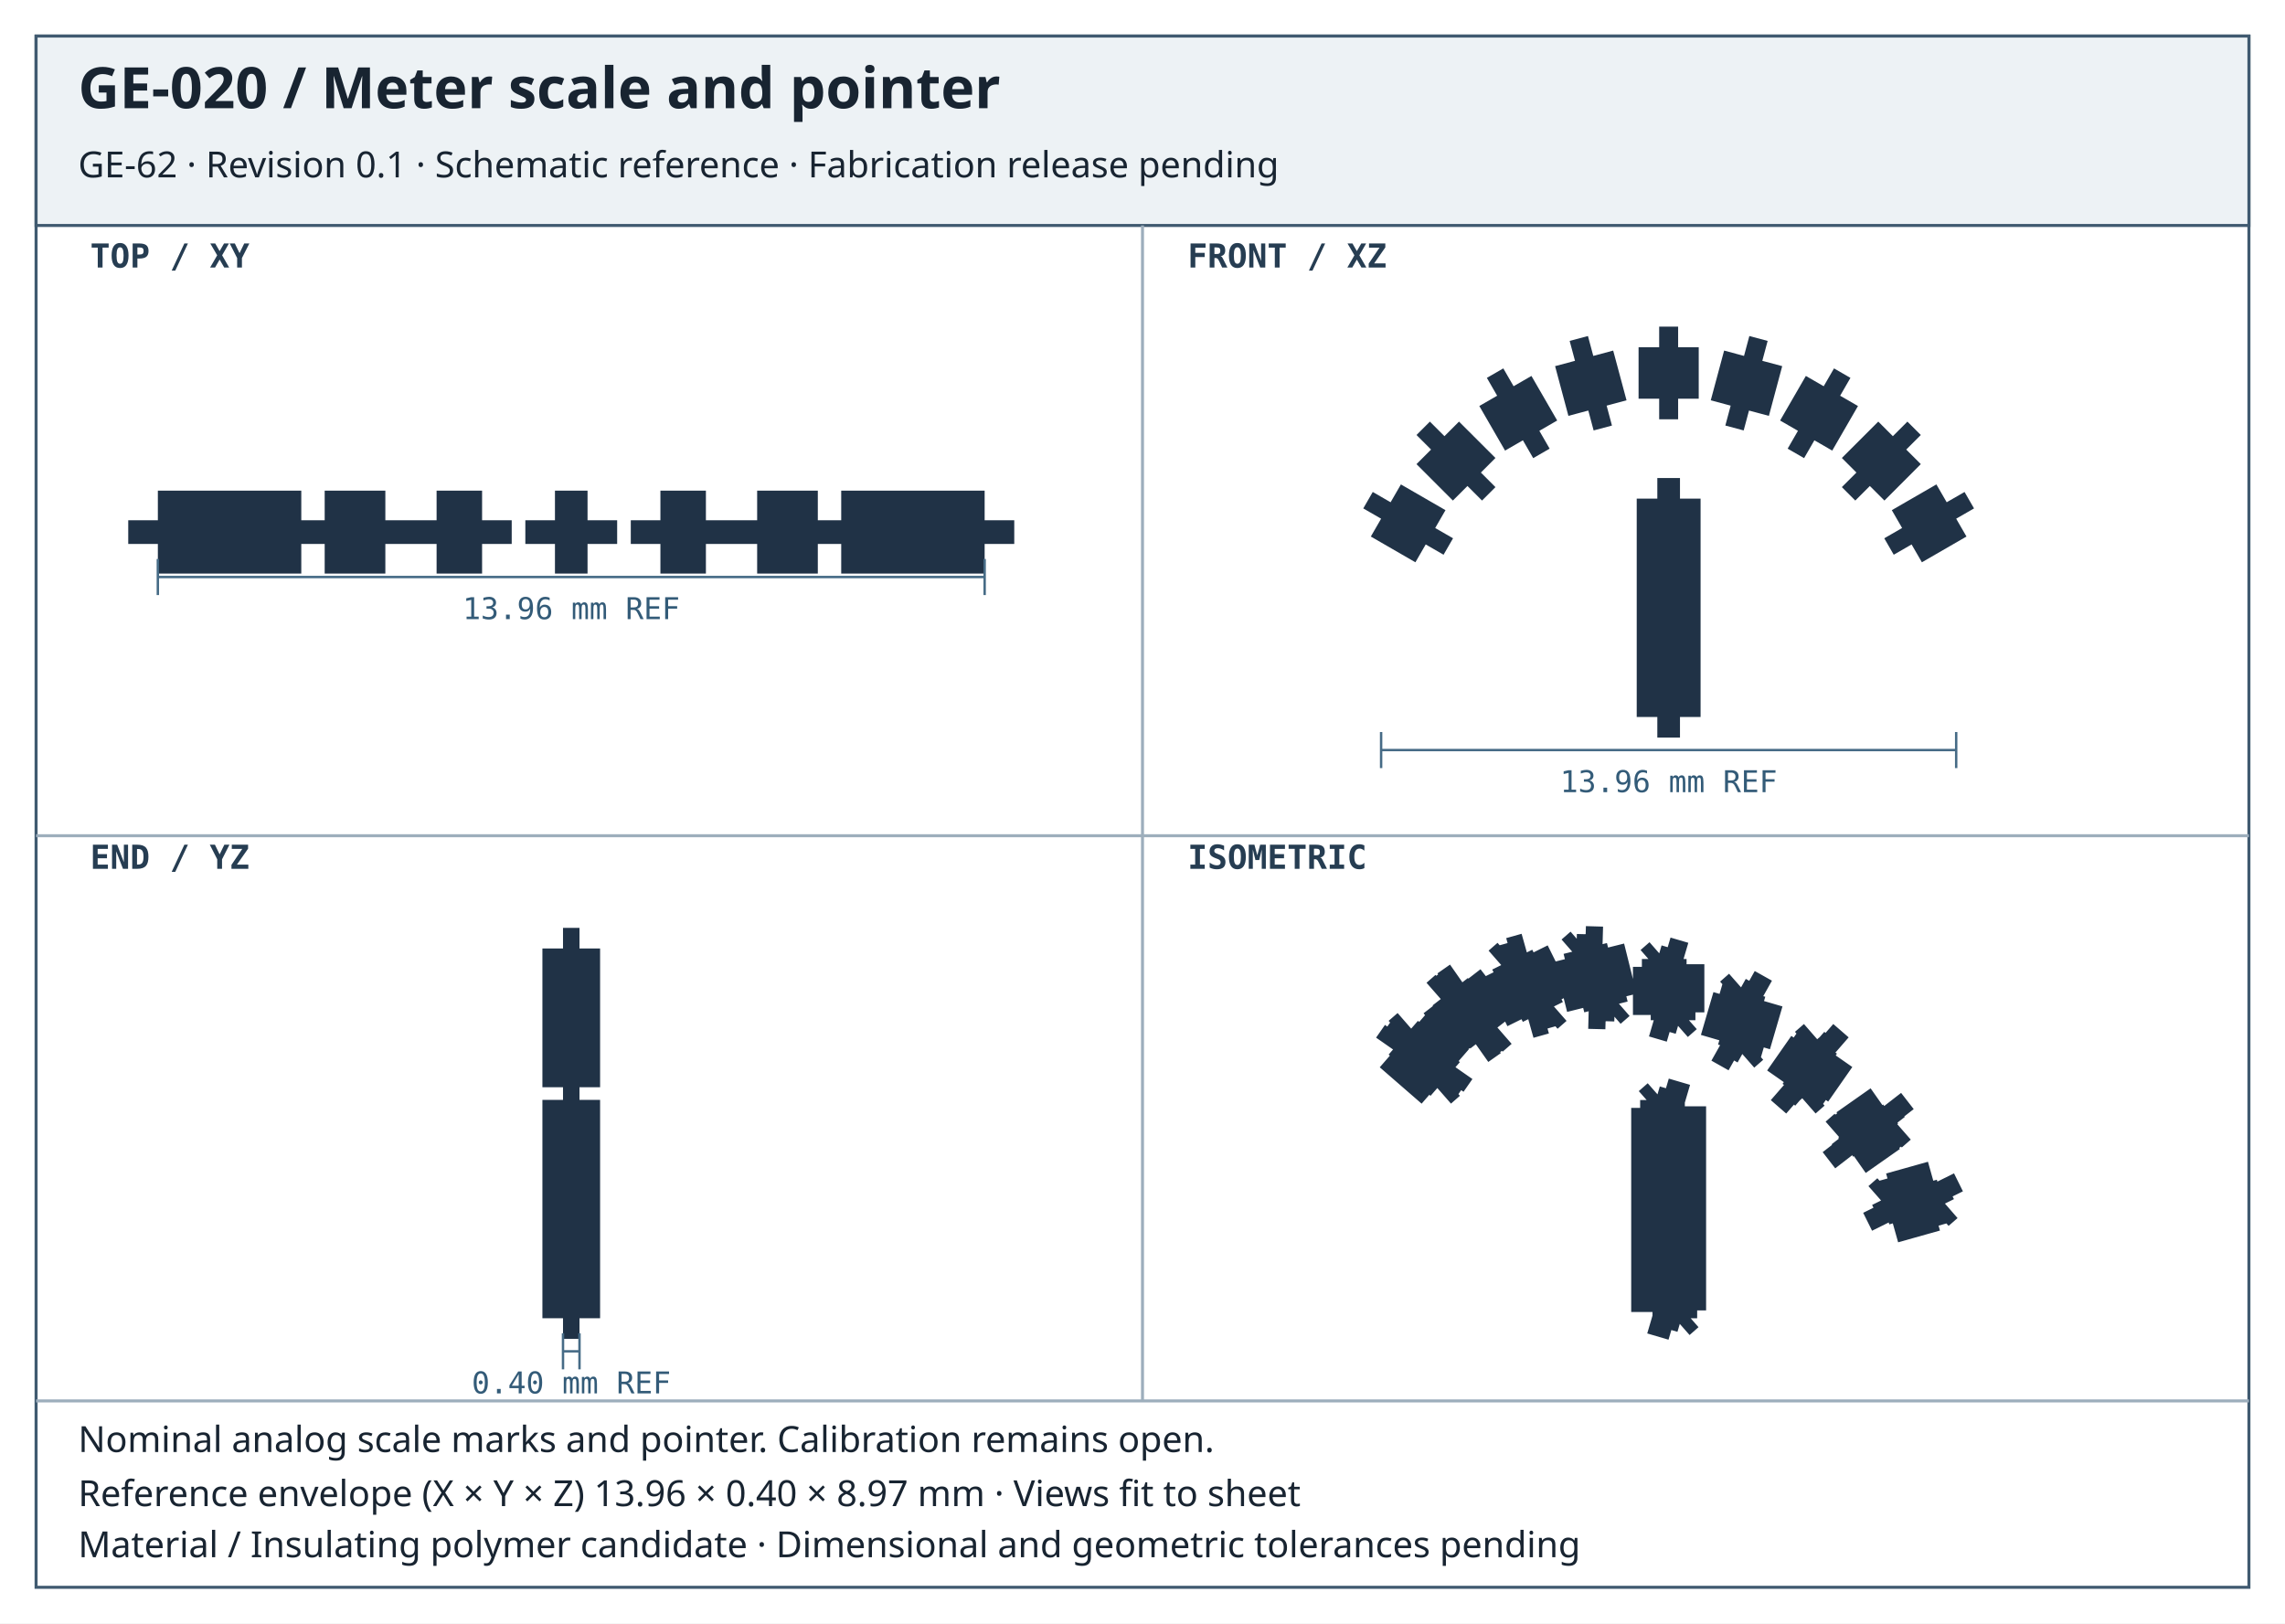
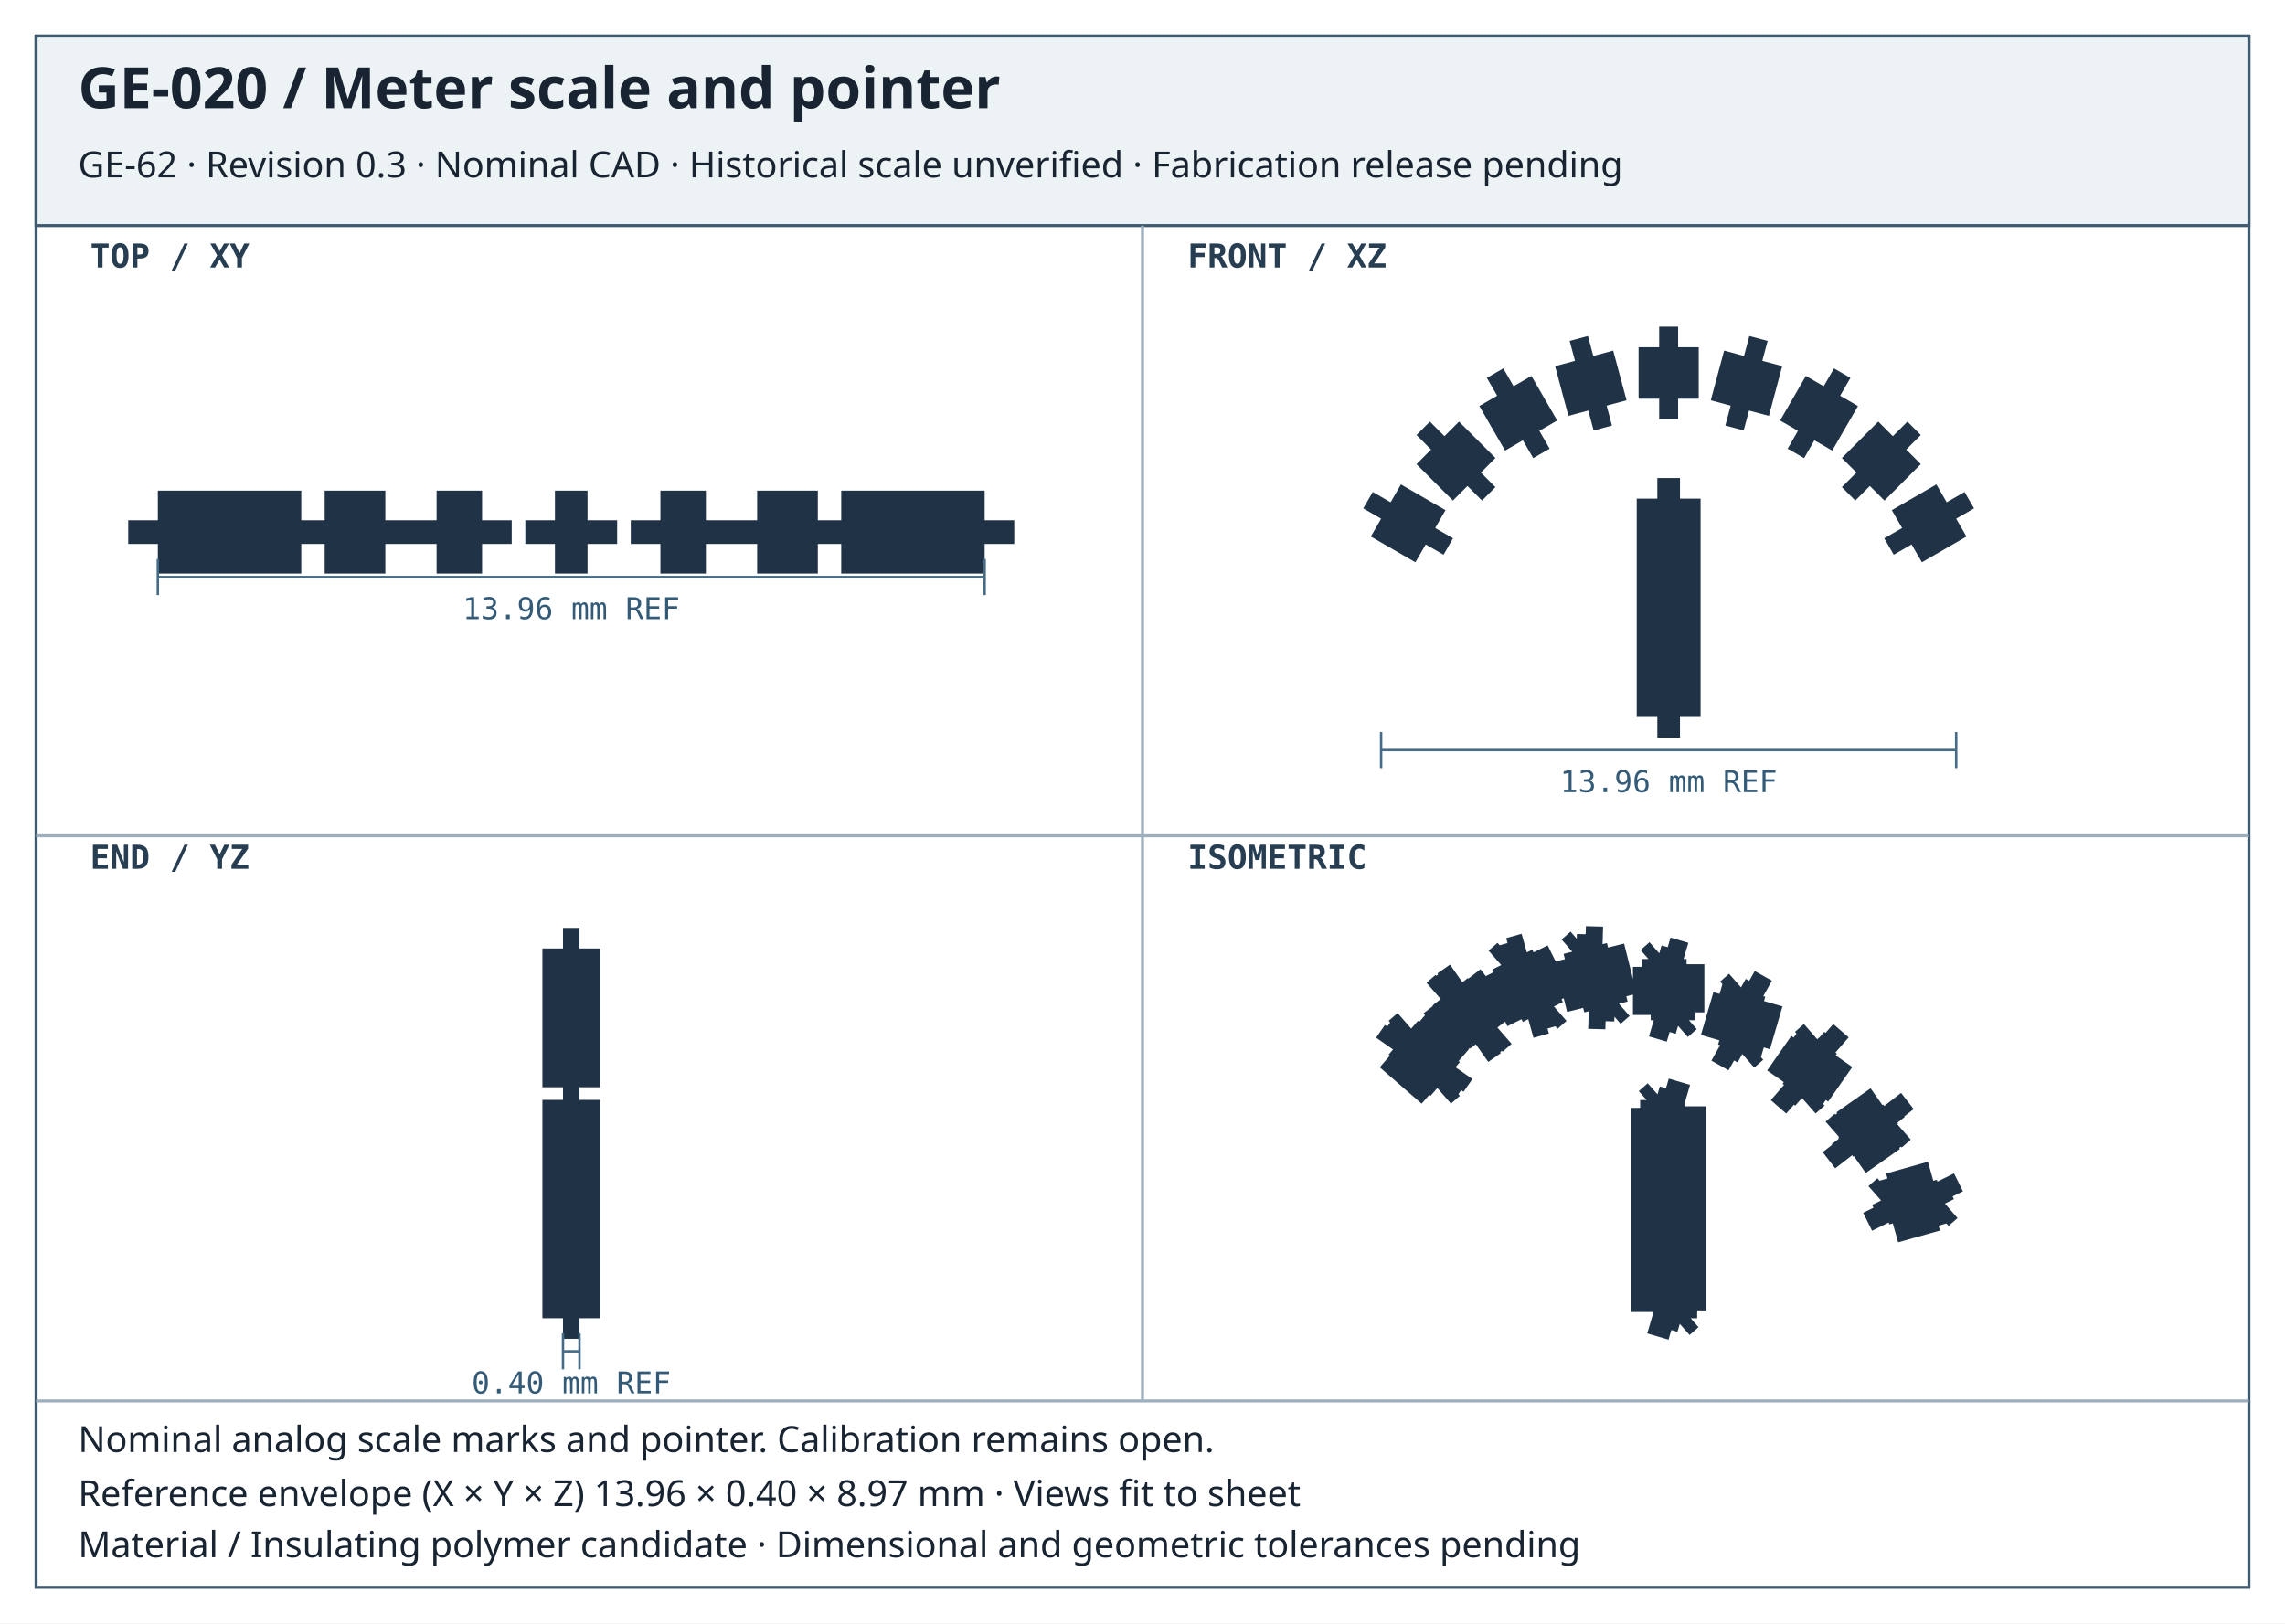
<svg xmlns="http://www.w3.org/2000/svg" viewBox="0 0 760 540">
  <style>
text{fill:#182431;font:12px sans-serif}.label{font:700 11px monospace;fill:#263d52}.value{font:10px monospace;fill:#335b78}.dim{stroke:#466b86;stroke-width:0.8;fill:none}g :is(path,circle,ellipse,line,polyline,polygon){vector-effect:non-scaling-stroke;stroke-width:.65px}
</style>
  <rect width="760" height="540" fill="white" />
  <rect x="12" y="12" width="736" height="516" fill="none" stroke="#405a70" />
  <rect x="12" y="12" width="736" height="63" fill="#edf2f5" stroke="#405a70" />
  <text x="26" y="36" style="font-size:19px;font-weight:bold">GE-020 / Meter scale and pointer</text>
-   <text x="26" y="59">GE-62 · Revision 0.1 · Schematic reference · Fabrication release pending</text>
+   <text x="26" y="59">GE-62 · Revision 0.3 · Nominal CAD · Historical scale unverified · Fabrication release pending</text>
  <path d="M380 75V466 M12 278H748 M12 466H748" fill="none" stroke="#9daebc" />
  <text class="label" x="30" y="89">TOP / XY</text>
  <g transform="translate(190.0 177.0) scale(19.70408)">
    <path d="M-0.275 0.200 L-0.275 0.200 M-0.275 0.200 L-0.275 -0.200 M-0.275 -0.200 L-0.275 -0.200 M-0.275 0.200 L-0.275 -0.200 M0.275 0.200 L0.275 0.200 M0.275 0.200 L0.275 -0.200 M0.275 -0.200 L0.275 -0.200 M0.275 0.200 L0.275 -0.200 M-0.275 0.200 L0.275 0.200 M-0.275 0.200 L0.275 0.200 M-0.275 -0.200 L0.275 -0.200 M-0.275 -0.200 L0.275 -0.200 M-5.896 0.200 L-6.978 0.200 M-6.978 0.200 L-6.978 -0.200 M-5.896 -0.200 L-6.978 -0.200 M-5.896 0.200 L-5.896 -0.200 M-5.666 0.200 L-6.748 0.200 M-6.748 0.200 L-6.748 -0.200 M-5.666 -0.200 L-6.748 -0.200 M-5.666 0.200 L-5.666 -0.200 M-5.896 0.200 L-5.666 0.200 M-6.978 0.200 L-6.748 0.200 M-5.896 -0.200 L-5.666 -0.200 M-6.978 -0.200 L-6.748 -0.200 M-4.883 0.200 L-5.766 0.200 M-5.766 0.200 L-5.766 -0.200 M-4.883 -0.200 L-5.766 -0.200 M-4.883 0.200 L-4.883 -0.200 M-4.557 0.200 L-5.441 0.200 M-5.441 0.200 L-5.441 -0.200 M-4.557 -0.200 L-5.441 -0.200 M-4.557 0.200 L-4.557 -0.200 M-4.883 0.200 L-4.557 0.200 M-5.766 0.200 L-5.441 0.200 M-4.883 -0.200 L-4.557 -0.200 M-5.766 -0.200 L-5.441 -0.200 M-3.537 0.200 L-4.162 0.200 M-4.162 0.200 L-4.162 -0.200 M-3.537 -0.200 L-4.162 -0.200 M-3.537 0.200 L-3.537 -0.200 M-3.138 0.200 L-3.763 0.200 M-3.763 0.200 L-3.763 -0.200 M-3.138 -0.200 L-3.763 -0.200 M-3.138 0.200 L-3.138 -0.200 M-3.537 0.200 L-3.138 0.200 M-4.162 0.200 L-3.763 0.200 M-3.537 -0.200 L-3.138 -0.200 M-4.162 -0.200 L-3.763 -0.200 M-1.950 0.200 L-2.273 0.200 M-2.273 0.200 L-2.273 -0.200 M-1.950 -0.200 L-2.273 -0.200 M-1.950 0.200 L-1.950 -0.200 M-1.505 0.200 L-1.829 0.200 M-1.829 0.200 L-1.829 -0.200 M-1.505 -0.200 L-1.829 -0.200 M-1.505 0.200 L-1.505 -0.200 M-1.950 0.200 L-1.505 0.200 M-2.273 0.200 L-1.829 0.200 M-1.950 -0.200 L-1.505 -0.200 M-2.273 -0.200 L-1.829 -0.200 M-0.230 0.200 L-0.230 0.200 M-0.230 0.200 L-0.230 -0.200 M-0.230 -0.200 L-0.230 -0.200 M-0.230 0.200 L-0.230 -0.200 M0.230 0.200 L0.230 0.200 M0.230 0.200 L0.230 -0.200 M0.230 -0.200 L0.230 -0.200 M0.230 0.200 L0.230 -0.200 M-0.230 0.200 L0.230 0.200 M-0.230 0.200 L0.230 0.200 M-0.230 -0.200 L0.230 -0.200 M-0.230 -0.200 L0.230 -0.200 M1.505 0.200 L1.829 0.200 M1.829 0.200 L1.829 -0.200 M1.505 -0.200 L1.829 -0.200 M1.505 0.200 L1.505 -0.200 M1.950 0.200 L2.273 0.200 M2.273 0.200 L2.273 -0.200 M1.950 -0.200 L2.273 -0.200 M1.950 0.200 L1.950 -0.200 M1.505 0.200 L1.950 0.200 M1.829 0.200 L2.273 0.200 M1.505 -0.200 L1.950 -0.200 M1.829 -0.200 L2.273 -0.200 M3.138 0.200 L3.763 0.200 M3.763 0.200 L3.763 -0.200 M3.138 -0.200 L3.763 -0.200 M3.138 0.200 L3.138 -0.200 M3.537 0.200 L4.162 0.200 M4.162 0.200 L4.162 -0.200 M3.537 -0.200 L4.162 -0.200 M3.537 0.200 L3.537 -0.200 M3.138 0.200 L3.537 0.200 M3.763 0.200 L4.162 0.200 M3.138 -0.200 L3.537 -0.200 M3.763 -0.200 L4.162 -0.200 M4.557 0.200 L5.441 0.200 M5.441 0.200 L5.441 -0.200 M4.557 -0.200 L5.441 -0.200 M4.557 0.200 L4.557 -0.200 M4.883 0.200 L5.766 0.200 M5.766 0.200 L5.766 -0.200 M4.883 -0.200 L5.766 -0.200 M4.883 0.200 L4.883 -0.200 M4.557 0.200 L4.883 0.200 M5.441 0.200 L5.766 0.200 M4.557 -0.200 L4.883 -0.200 M5.441 -0.200 L5.766 -0.200 M5.666 0.200 L6.748 0.200 M6.748 0.200 L6.748 -0.200 M5.666 -0.200 L6.748 -0.200 M5.666 0.200 L5.666 -0.200 M5.896 0.200 L6.978 0.200 M6.978 0.200 L6.978 -0.200 M5.896 -0.200 L6.978 -0.200 M5.896 0.200 L5.896 -0.200 M5.666 0.200 L5.896 0.200 M6.748 0.200 L6.978 0.200 M5.666 -0.200 L5.896 -0.200 M6.748 -0.200 L6.978 -0.200" stroke="#203246" fill="none" />
  </g>
  <path class="dim" d="M52.5 185.941v12 M327.5 185.941v12 M52.5 191.941H327.5" />
  <text text-anchor="middle" class="value" x="190" y="205.941">13.96 mm REF</text>
  <text class="label" x="395" y="89">FRONT / XZ</text>
  <g transform="translate(555.0 224.11) scale(13.70474)">
    <path d="M-0.275 1.050 L-0.275 -4.250 M-0.275 -4.250 L-0.275 -4.250 M-0.275 1.050 L-0.275 -4.250 M-0.275 1.050 L-0.275 1.050 M0.275 1.050 L0.275 -4.250 M0.275 -4.250 L0.275 -4.250 M0.275 1.050 L0.275 -4.250 M0.275 1.050 L0.275 1.050 M-0.275 1.050 L0.275 1.050 M-0.275 -4.250 L0.275 -4.250 M-0.275 1.050 L0.275 1.050 M-0.275 -4.250 L0.275 -4.250 M-5.896 -3.138 L-6.978 -3.763 M-6.978 -3.763 L-6.978 -3.763 M-5.896 -3.138 L-6.978 -3.763 M-5.896 -3.138 L-5.896 -3.138 M-5.666 -3.537 L-6.748 -4.162 M-6.748 -4.162 L-6.748 -4.162 M-5.666 -3.537 L-6.748 -4.162 M-5.666 -3.537 L-5.666 -3.537 M-5.896 -3.138 L-5.666 -3.537 M-6.978 -3.763 L-6.748 -4.162 M-5.896 -3.138 L-5.666 -3.537 M-6.978 -3.763 L-6.748 -4.162 M-4.883 -4.557 L-5.766 -5.441 M-5.766 -5.441 L-5.766 -5.441 M-4.883 -4.557 L-5.766 -5.441 M-4.883 -4.557 L-4.883 -4.557 M-4.557 -4.883 L-5.441 -5.766 M-5.441 -5.766 L-5.441 -5.766 M-4.557 -4.883 L-5.441 -5.766 M-4.557 -4.883 L-4.557 -4.883 M-4.883 -4.557 L-4.557 -4.883 M-5.766 -5.441 L-5.441 -5.766 M-4.883 -4.557 L-4.557 -4.883 M-5.766 -5.441 L-5.441 -5.766 M-3.537 -5.666 L-4.162 -6.748 M-4.162 -6.748 L-4.162 -6.748 M-3.537 -5.666 L-4.162 -6.748 M-3.537 -5.666 L-3.537 -5.666 M-3.138 -5.896 L-3.763 -6.978 M-3.763 -6.978 L-3.763 -6.978 M-3.138 -5.896 L-3.763 -6.978 M-3.138 -5.896 L-3.138 -5.896 M-3.537 -5.666 L-3.138 -5.896 M-4.162 -6.748 L-3.763 -6.978 M-3.537 -5.666 L-3.138 -5.896 M-4.162 -6.748 L-3.763 -6.978 M-1.950 -6.388 L-2.273 -7.595 M-2.273 -7.595 L-2.273 -7.595 M-1.950 -6.388 L-2.273 -7.595 M-1.950 -6.388 L-1.950 -6.388 M-1.505 -6.507 L-1.829 -7.714 M-1.829 -7.714 L-1.829 -7.714 M-1.505 -6.507 L-1.829 -7.714 M-1.505 -6.507 L-1.505 -6.507 M-1.950 -6.388 L-1.505 -6.507 M-2.273 -7.595 L-1.829 -7.714 M-1.950 -6.388 L-1.505 -6.507 M-2.273 -7.595 L-1.829 -7.714 M-0.230 -6.675 L-0.230 -7.925 M-0.230 -7.925 L-0.230 -7.925 M-0.230 -6.675 L-0.230 -7.925 M-0.230 -6.675 L-0.230 -6.675 M0.230 -6.675 L0.230 -7.925 M0.230 -7.925 L0.230 -7.925 M0.230 -6.675 L0.230 -7.925 M0.230 -6.675 L0.230 -6.675 M-0.230 -6.675 L0.230 -6.675 M-0.230 -7.925 L0.230 -7.925 M-0.230 -6.675 L0.230 -6.675 M-0.230 -7.925 L0.230 -7.925 M1.505 -6.507 L1.829 -7.714 M1.829 -7.714 L1.829 -7.714 M1.505 -6.507 L1.829 -7.714 M1.505 -6.507 L1.505 -6.507 M1.950 -6.388 L2.273 -7.595 M2.273 -7.595 L2.273 -7.595 M1.950 -6.388 L2.273 -7.595 M1.950 -6.388 L1.950 -6.388 M1.505 -6.507 L1.950 -6.388 M1.829 -7.714 L2.273 -7.595 M1.505 -6.507 L1.950 -6.388 M1.829 -7.714 L2.273 -7.595 M3.138 -5.896 L3.763 -6.978 M3.763 -6.978 L3.763 -6.978 M3.138 -5.896 L3.763 -6.978 M3.138 -5.896 L3.138 -5.896 M3.537 -5.666 L4.162 -6.748 M4.162 -6.748 L4.162 -6.748 M3.537 -5.666 L4.162 -6.748 M3.537 -5.666 L3.537 -5.666 M3.138 -5.896 L3.537 -5.666 M3.763 -6.978 L4.162 -6.748 M3.138 -5.896 L3.537 -5.666 M3.763 -6.978 L4.162 -6.748 M4.557 -4.883 L5.441 -5.766 M5.441 -5.766 L5.441 -5.766 M4.557 -4.883 L5.441 -5.766 M4.557 -4.883 L4.557 -4.883 M4.883 -4.557 L5.766 -5.441 M5.766 -5.441 L5.766 -5.441 M4.883 -4.557 L5.766 -5.441 M4.883 -4.557 L4.883 -4.557 M4.557 -4.883 L4.883 -4.557 M5.441 -5.766 L5.766 -5.441 M4.557 -4.883 L4.883 -4.557 M5.441 -5.766 L5.766 -5.441 M5.666 -3.537 L6.748 -4.162 M6.748 -4.162 L6.748 -4.162 M5.666 -3.537 L6.748 -4.162 M5.666 -3.537 L5.666 -3.537 M5.896 -3.138 L6.978 -3.763 M6.978 -3.763 L6.978 -3.763 M5.896 -3.138 L6.978 -3.763 M5.896 -3.138 L5.896 -3.138 M5.666 -3.537 L5.896 -3.138 M6.748 -4.162 L6.978 -3.763 M5.666 -3.537 L5.896 -3.138 M6.748 -4.162 L6.978 -3.763" stroke="#203246" fill="none" />
  </g>
  <path class="dim" d="M459.365 243.5v12 M650.635 243.5v12 M459.365 249.5H650.635" />
  <text text-anchor="middle" class="value" x="555" y="263.5">13.96 mm REF</text>
  <text class="label" x="30" y="289">END / YZ</text>
  <g transform="translate(190.0 424.11) scale(13.70474)">
    <path d="M-0.200 1.050 L-0.200 -4.250 M-0.200 -4.250 L0.200 -4.250 M0.200 1.050 L0.200 -4.250 M-0.200 1.050 L0.200 1.050 M-0.200 1.050 L-0.200 -4.250 M-0.200 -4.250 L0.200 -4.250 M0.200 1.050 L0.200 -4.250 M-0.200 1.050 L0.200 1.050 M-0.200 1.050 L-0.200 1.050 M-0.200 -4.250 L-0.200 -4.250 M0.200 1.050 L0.200 1.050 M0.200 -4.250 L0.200 -4.250 M-0.200 -3.138 L-0.200 -3.763 M-0.200 -3.763 L0.200 -3.763 M0.200 -3.138 L0.200 -3.763 M-0.200 -3.138 L0.200 -3.138 M-0.200 -3.537 L-0.200 -4.162 M-0.200 -4.162 L0.200 -4.162 M0.200 -3.537 L0.200 -4.162 M-0.200 -3.537 L0.200 -3.537 M-0.200 -3.138 L-0.200 -3.537 M-0.200 -3.763 L-0.200 -4.162 M0.200 -3.138 L0.200 -3.537 M0.200 -3.763 L0.200 -4.162 M-0.200 -4.557 L-0.200 -5.441 M-0.200 -5.441 L0.200 -5.441 M0.200 -4.557 L0.200 -5.441 M-0.200 -4.557 L0.200 -4.557 M-0.200 -4.883 L-0.200 -5.766 M-0.200 -5.766 L0.200 -5.766 M0.200 -4.883 L0.200 -5.766 M-0.200 -4.883 L0.200 -4.883 M-0.200 -4.557 L-0.200 -4.883 M-0.200 -5.441 L-0.200 -5.766 M0.200 -4.557 L0.200 -4.883 M0.200 -5.441 L0.200 -5.766 M-0.200 -5.666 L-0.200 -6.748 M-0.200 -6.748 L0.200 -6.748 M0.200 -5.666 L0.200 -6.748 M-0.200 -5.666 L0.200 -5.666 M-0.200 -5.896 L-0.200 -6.978 M-0.200 -6.978 L0.200 -6.978 M0.200 -5.896 L0.200 -6.978 M-0.200 -5.896 L0.200 -5.896 M-0.200 -5.666 L-0.200 -5.896 M-0.200 -6.748 L-0.200 -6.978 M0.200 -5.666 L0.200 -5.896 M0.200 -6.748 L0.200 -6.978 M-0.200 -6.388 L-0.200 -7.595 M-0.200 -7.595 L0.200 -7.595 M0.200 -6.388 L0.200 -7.595 M-0.200 -6.388 L0.200 -6.388 M-0.200 -6.507 L-0.200 -7.714 M-0.200 -7.714 L0.200 -7.714 M0.200 -6.507 L0.200 -7.714 M-0.200 -6.507 L0.200 -6.507 M-0.200 -6.388 L-0.200 -6.507 M-0.200 -7.595 L-0.200 -7.714 M0.200 -6.388 L0.200 -6.507 M0.200 -7.595 L0.200 -7.714 M-0.200 -6.675 L-0.200 -7.925 M-0.200 -7.925 L0.200 -7.925 M0.200 -6.675 L0.200 -7.925 M-0.200 -6.675 L0.200 -6.675 M-0.200 -6.675 L-0.200 -7.925 M-0.200 -7.925 L0.200 -7.925 M0.200 -6.675 L0.200 -7.925 M-0.200 -6.675 L0.200 -6.675 M-0.200 -6.675 L-0.200 -6.675 M-0.200 -7.925 L-0.200 -7.925 M0.200 -6.675 L0.200 -6.675 M0.200 -7.925 L0.200 -7.925 M-0.200 -6.507 L-0.200 -7.714 M-0.200 -7.714 L0.200 -7.714 M0.200 -6.507 L0.200 -7.714 M-0.200 -6.507 L0.200 -6.507 M-0.200 -6.388 L-0.200 -7.595 M-0.200 -7.595 L0.200 -7.595 M0.200 -6.388 L0.200 -7.595 M-0.200 -6.388 L0.200 -6.388 M-0.200 -6.507 L-0.200 -6.388 M-0.200 -7.714 L-0.200 -7.595 M0.200 -6.507 L0.200 -6.388 M0.200 -7.714 L0.200 -7.595 M-0.200 -5.896 L-0.200 -6.978 M-0.200 -6.978 L0.200 -6.978 M0.200 -5.896 L0.200 -6.978 M-0.200 -5.896 L0.200 -5.896 M-0.200 -5.666 L-0.200 -6.748 M-0.200 -6.748 L0.200 -6.748 M0.200 -5.666 L0.200 -6.748 M-0.200 -5.666 L0.200 -5.666 M-0.200 -5.896 L-0.200 -5.666 M-0.200 -6.978 L-0.200 -6.748 M0.200 -5.896 L0.200 -5.666 M0.200 -6.978 L0.200 -6.748 M-0.200 -4.883 L-0.200 -5.766 M-0.200 -5.766 L0.200 -5.766 M0.200 -4.883 L0.200 -5.766 M-0.200 -4.883 L0.200 -4.883 M-0.200 -4.557 L-0.200 -5.441 M-0.200 -5.441 L0.200 -5.441 M0.200 -4.557 L0.200 -5.441 M-0.200 -4.557 L0.200 -4.557 M-0.200 -4.883 L-0.200 -4.557 M-0.200 -5.766 L-0.200 -5.441 M0.200 -4.883 L0.200 -4.557 M0.200 -5.766 L0.200 -5.441 M-0.200 -3.537 L-0.200 -4.162 M-0.200 -4.162 L0.200 -4.162 M0.200 -3.537 L0.200 -4.162 M-0.200 -3.537 L0.200 -3.537 M-0.200 -3.138 L-0.200 -3.763 M-0.200 -3.763 L0.200 -3.763 M0.200 -3.138 L0.200 -3.763 M-0.200 -3.138 L0.200 -3.138 M-0.200 -3.537 L-0.200 -3.138 M-0.200 -4.162 L-0.200 -3.763 M0.200 -3.537 L0.200 -3.138 M0.200 -4.162 L0.200 -3.763" stroke="#203246" fill="none" />
  </g>
  <path class="dim" d="M187.259 443.5v12 M192.741 443.5v12 M187.259 449.5H192.741" />
  <text text-anchor="middle" class="value" x="190" y="463.5">0.40 mm REF</text>
  <text class="label" x="395" y="289">ISOMETRIC</text>
  <g transform="translate(555.0 422.7048) scale(14.86315)">
    <path d="M-0.338 0.923 L-0.338 -3.645 M-0.338 -3.645 L-0.138 -3.821 M-0.138 0.747 L-0.138 -3.821 M-0.338 0.923 L-0.138 0.747 M0.138 1.063 L0.138 -3.506 M0.138 -3.506 L0.338 -3.681 M0.338 0.887 L0.338 -3.681 M0.138 1.063 L0.338 0.887 M-0.338 0.923 L0.138 1.063 M-0.338 -3.645 L0.138 -3.506 M-0.138 0.747 L0.338 0.887 M-0.138 -3.821 L0.338 -3.681 M-5.200 -4.117 L-6.137 -4.931 M-6.137 -4.931 L-5.936 -5.107 M-5.000 -4.292 L-5.936 -5.107 M-5.200 -4.117 L-5.000 -4.292 M-5.001 -4.402 L-5.938 -5.216 M-5.938 -5.216 L-5.737 -5.391 M-4.801 -4.577 L-5.737 -5.391 M-5.001 -4.402 L-4.801 -4.577 M-5.200 -4.117 L-5.001 -4.402 M-6.137 -4.931 L-5.938 -5.216 M-5.000 -4.292 L-4.801 -4.577 M-5.936 -5.107 L-5.737 -5.391 M-4.324 -5.082 L-5.089 -6.069 M-5.089 -6.069 L-4.888 -6.245 M-4.123 -5.258 L-4.888 -6.245 M-4.324 -5.082 L-4.123 -5.258 M-4.043 -5.280 L-4.807 -6.267 M-4.807 -6.267 L-4.606 -6.442 M-3.842 -5.455 L-4.606 -6.442 M-4.043 -5.280 L-3.842 -5.455 M-4.324 -5.082 L-4.043 -5.280 M-5.089 -6.069 L-4.807 -6.267 M-4.123 -5.258 L-3.842 -5.455 M-4.888 -6.245 L-4.606 -6.442 M-3.160 -5.695 L-3.700 -6.788 M-3.700 -6.788 L-3.500 -6.963 M-2.959 -5.871 L-3.500 -6.963 M-3.160 -5.695 L-2.959 -5.871 M-2.815 -5.792 L-3.356 -6.884 M-3.356 -6.884 L-3.155 -7.060 M-2.614 -5.968 L-3.155 -7.060 M-2.815 -5.792 L-2.614 -5.968 M-3.160 -5.695 L-2.815 -5.792 M-3.700 -6.788 L-3.356 -6.884 M-2.959 -5.871 L-2.614 -5.968 M-3.500 -6.963 L-3.155 -7.060 M-1.787 -5.914 L-2.067 -7.037 M-2.067 -7.037 L-1.866 -7.213 M-1.586 -6.090 L-1.866 -7.213 M-1.787 -5.914 L-1.586 -6.090 M-1.403 -5.904 L-1.682 -7.027 M-1.682 -7.027 L-1.482 -7.202 M-1.202 -6.079 L-1.482 -7.202 M-1.403 -5.904 L-1.202 -6.079 M-1.787 -5.914 L-1.403 -5.904 M-2.067 -7.037 L-1.682 -7.027 M-1.586 -6.090 L-1.202 -6.079 M-1.866 -7.213 L-1.482 -7.202 M-0.299 -5.724 L-0.299 -6.802 M-0.299 -6.802 L-0.099 -6.977 M-0.099 -5.900 L-0.099 -6.977 M-0.299 -5.724 L-0.099 -5.900 M0.099 -5.607 L0.099 -6.685 M0.099 -6.685 L0.299 -6.860 M0.299 -5.783 L0.299 -6.860 M0.099 -5.607 L0.299 -5.783 M-0.299 -5.724 L0.099 -5.607 M-0.299 -6.802 L0.099 -6.685 M-0.099 -5.900 L0.299 -5.783 M-0.099 -6.977 L0.299 -6.860 M1.202 -5.138 L1.482 -6.096 M1.482 -6.096 L1.682 -6.272 M1.403 -5.313 L1.682 -6.272 M1.202 -5.138 L1.403 -5.313 M1.586 -4.922 L1.866 -5.881 M1.866 -5.881 L2.067 -6.056 M1.787 -5.098 L2.067 -6.056 M1.586 -4.922 L1.787 -5.098 M1.202 -5.138 L1.586 -4.922 M1.482 -6.096 L1.866 -5.881 M1.403 -5.313 L1.787 -5.098 M1.682 -6.272 L2.067 -6.056 M2.614 -4.196 L3.155 -4.970 M3.155 -4.970 L3.356 -5.145 M2.815 -4.371 L3.356 -5.145 M2.614 -4.196 L2.815 -4.371 M2.959 -3.896 L3.500 -4.670 M3.500 -4.670 L3.700 -4.846 M3.160 -4.072 L3.700 -4.846 M2.959 -3.896 L3.160 -4.072 M2.614 -4.196 L2.959 -3.896 M3.155 -4.970 L3.500 -4.670 M2.815 -4.371 L3.160 -4.072 M3.356 -5.145 L3.700 -4.846 M3.842 -2.961 L4.606 -3.499 M4.606 -3.499 L4.807 -3.674 M4.043 -3.137 L4.807 -3.674 M3.842 -2.961 L4.043 -3.137 M4.123 -2.598 L4.888 -3.135 M4.888 -3.135 L5.089 -3.311 M4.324 -2.774 L5.089 -3.311 M4.123 -2.598 L4.324 -2.774 M3.842 -2.961 L4.123 -2.598 M4.606 -3.499 L4.888 -3.135 M4.043 -3.137 L4.324 -2.774 M4.807 -3.674 L5.089 -3.311 M4.801 -1.519 L5.737 -1.783 M5.737 -1.783 L5.938 -1.958 M5.001 -1.695 L5.938 -1.958 M4.801 -1.519 L5.001 -1.695 M5.000 -1.118 L5.936 -1.381 M5.936 -1.381 L6.137 -1.556 M5.200 -1.293 L6.137 -1.556 M5.000 -1.118 L5.200 -1.293 M4.801 -1.519 L5.000 -1.118 M5.737 -1.783 L5.936 -1.381 M5.001 -1.695 L5.200 -1.293 M5.938 -1.958 L6.137 -1.556" stroke="#203246" fill="none" />
  </g>
  <text x="26" y="483">Nominal analog scale marks and pointer. Calibration remains open.</text>
  <text x="26" y="501">Reference envelope (X × Y × Z) 13.96 × 0.40 × 8.97 mm · Views fit to sheet</text>
  <text x="26" y="518">Material / Insulating polymer candidate · Dimensional and geometric tolerances pending</text>
</svg>
